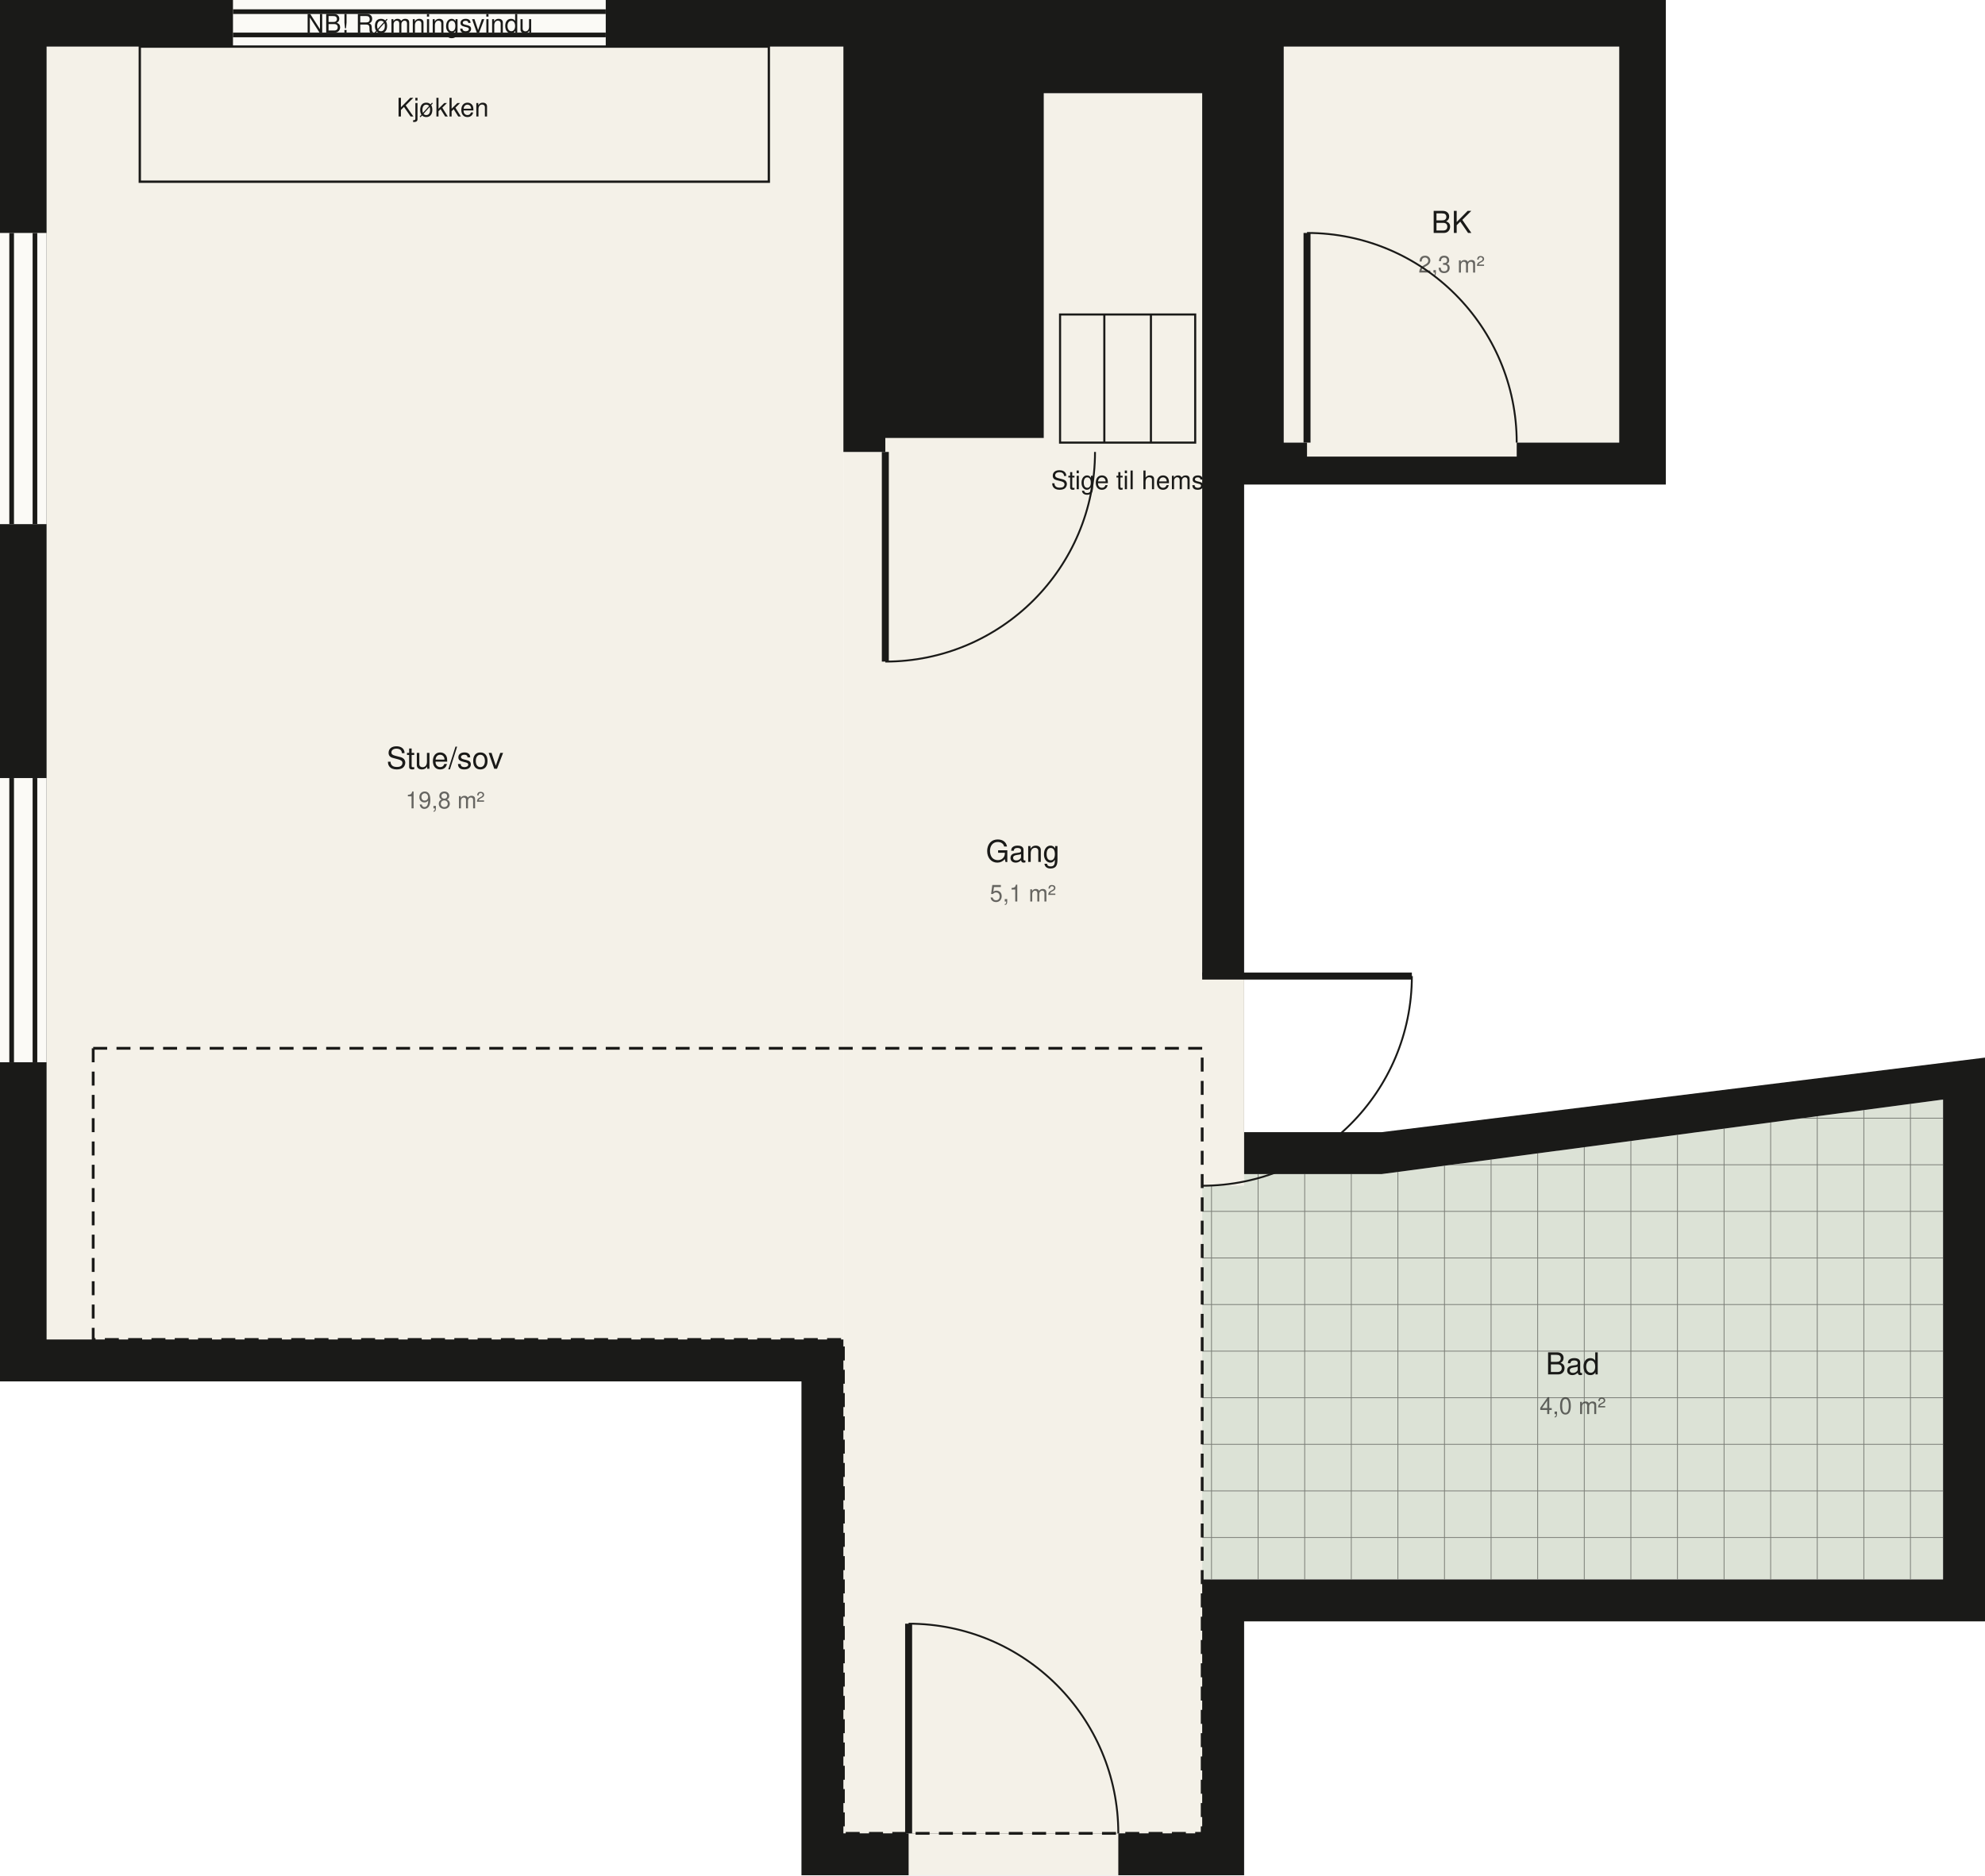
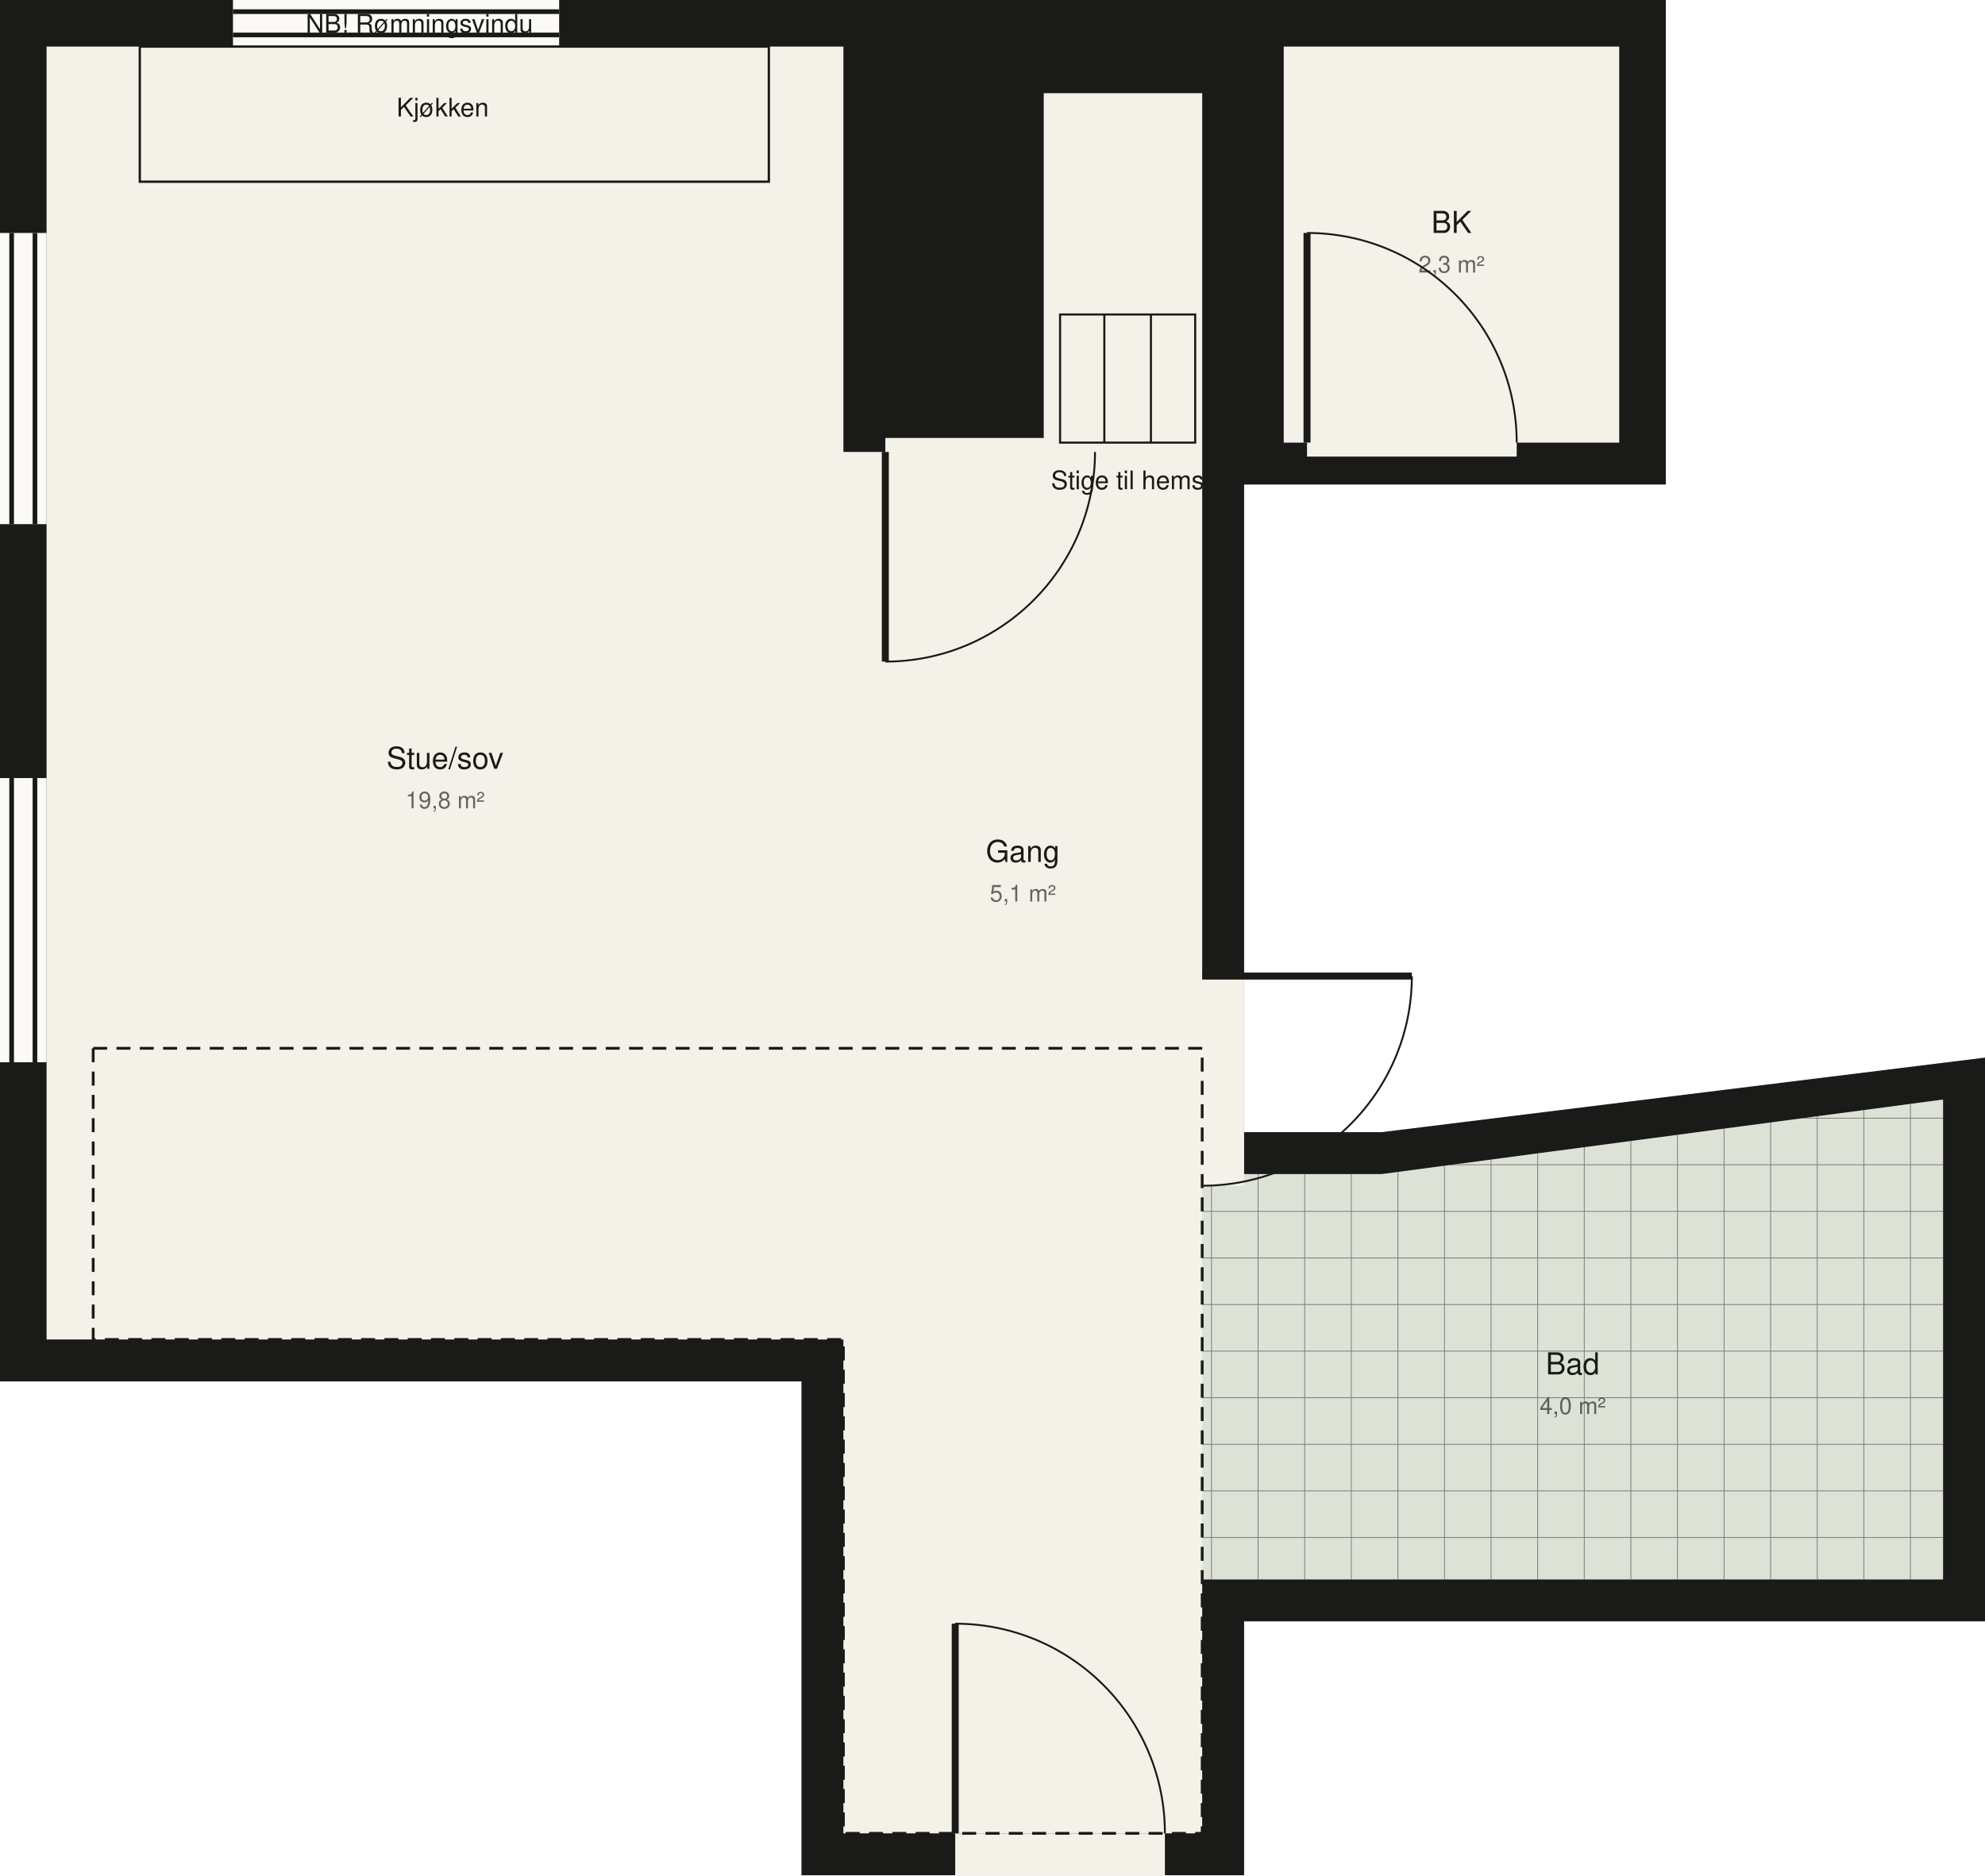
<svg xmlns="http://www.w3.org/2000/svg" viewBox="0 0 852 805">
  <polygon points="20,20 362,20 362,575 20,575" fill="#F4F1E8" />
  <polygon points="448,40 516,40 516,787 362,787 362,194 448,194" fill="#F4F1E8" />
  <polygon points="551,20 695,20 695,190 551,190" fill="#F4F1E8" />
  <polygon points="516,504 593,504 834,472 834,678 516,678" fill="#DCE2D6" />
  <clipPath id="bad3">
    <polygon points="516,504 593,504 834,472 834,678 516,678" />
  </clipPath>
  <g clip-path="url(#bad3)" stroke="#1A1A18" stroke-width="0.35" opacity="0.5">
    <line x1="520" y1="472" x2="520" y2="678" />
    <line x1="540" y1="472" x2="540" y2="678" />
    <line x1="560" y1="472" x2="560" y2="678" />
    <line x1="580" y1="472" x2="580" y2="678" />
    <line x1="600" y1="472" x2="600" y2="678" />
    <line x1="620" y1="472" x2="620" y2="678" />
    <line x1="640" y1="472" x2="640" y2="678" />
    <line x1="660" y1="472" x2="660" y2="678" />
    <line x1="680" y1="472" x2="680" y2="678" />
    <line x1="700" y1="472" x2="700" y2="678" />
    <line x1="720" y1="472" x2="720" y2="678" />
    <line x1="740" y1="472" x2="740" y2="678" />
    <line x1="760" y1="472" x2="760" y2="678" />
    <line x1="780" y1="472" x2="780" y2="678" />
    <line x1="800" y1="472" x2="800" y2="678" />
    <line x1="820" y1="472" x2="820" y2="678" />
    <line x1="516" y1="480" x2="834" y2="480" />
    <line x1="516" y1="500" x2="834" y2="500" />
    <line x1="516" y1="520" x2="834" y2="520" />
    <line x1="516" y1="540" x2="834" y2="540" />
    <line x1="516" y1="560" x2="834" y2="560" />
    <line x1="516" y1="580" x2="834" y2="580" />
    <line x1="516" y1="600" x2="834" y2="600" />
    <line x1="516" y1="620" x2="834" y2="620" />
    <line x1="516" y1="640" x2="834" y2="640" />
    <line x1="516" y1="660" x2="834" y2="660" />
  </g>
  <path d="M 0 0 L 715 0 L 715 208 L 534 208 L 534 486 L 593 486 L 852 454 L 852 696 L 534 696 L 534 805 L 344 805 L 344 593 L 0 593 Z M 20 20 L 362 20 L 362 575 L 20 575 Z M 448 40 L 516 40 L 516 787 L 362 787 L 362 194 L 448 194 Z M 551 20 L 695 20 L 695 190 L 551 190 Z M 516 504 L 593 504 L 834 472 L 834 678 L 516 678 Z" fill="#1A1A18" fill-rule="evenodd" />
  <rect x="380" y="188" width="90" height="18" fill="#F4F1E8" />
  <line x1="380" y1="194" x2="380" y2="284" stroke="#1A1A18" stroke-width="3" />
  <path d="M 380 284 A 90 90 0 0 0 470 194" fill="none" stroke="#1A1A18" stroke-width="0.8" />
  <rect x="504" y="419" width="30" height="90" fill="#F4F1E8" />
  <line x1="516" y1="419" x2="606" y2="419" stroke="#1A1A18" stroke-width="3" />
  <path d="M 606 419 A 90 90 0 0 1 516 509" fill="none" stroke="#1A1A18" stroke-width="0.8" />
  <rect x="561" y="178" width="90" height="18" fill="#F4F1E8" />
  <line x1="561" y1="190" x2="561" y2="100" stroke="#1A1A18" stroke-width="3" />
  <path d="M 561 100 A 90 90 0 0 1 651 190" fill="none" stroke="#1A1A18" stroke-width="0.8" />
-   <rect x="390" y="787" width="90" height="18" fill="#F4F1E8" />
-   <line x1="390" y1="787" x2="390" y2="697" stroke="#1A1A18" stroke-width="3" />
-   <path d="M 390 697 A 90 90 0 0 1 480 787" fill="none" stroke="#1A1A18" stroke-width="0.8" />
+   <rect x="410" y="787" width="90" height="18" fill="#F4F1E8" />
+   <line x1="410" y1="787" x2="410" y2="697" stroke="#1A1A18" stroke-width="3" />
+   <path d="M 410 697 A 90 90 0 0 1 500 787" fill="none" stroke="#1A1A18" stroke-width="0.8" />
  <rect x="0" y="100" width="20" height="125" fill="#FBFAF6" />
  <line x1="5" y1="100" x2="5" y2="225" stroke="#1A1A18" stroke-width="2" />
  <line x1="15" y1="100" x2="15" y2="225" stroke="#1A1A18" stroke-width="2" />
  <rect x="0" y="334" width="20" height="122" fill="#FBFAF6" />
  <line x1="5" y1="334" x2="5" y2="456" stroke="#1A1A18" stroke-width="2" />
  <line x1="15" y1="334" x2="15" y2="456" stroke="#1A1A18" stroke-width="2" />
-   <rect x="100" y="0" width="160" height="20" fill="#FBFAF6" />
-   <line x1="100" y1="5" x2="260" y2="5" stroke="#1A1A18" stroke-width="2" />
-   <line x1="100" y1="15" x2="260" y2="15" stroke="#1A1A18" stroke-width="2" />
+   <rect x="100" y="0" width="140" height="20" fill="#FBFAF6" />
+   <line x1="100" y1="5" x2="240" y2="5" stroke="#1A1A18" stroke-width="2" />
+   <line x1="100" y1="15" x2="240" y2="15" stroke="#1A1A18" stroke-width="2" />
  <use href="#komfyr" transform="translate(62 20)" />
  <use href="#kvask" transform="translate(240 20)" />
  <use href="#sofa" transform="translate(91 85)" />
  <use href="#stol" transform="translate(113 210)" />
  <use href="#stol" transform="translate(193 210)" />
  <use href="#bord2" transform="translate(101 260)" />
  <use href="#stol" transform="translate(113 385)" />
  <use href="#stol" transform="translate(193 385)" />
  <use href="#lenestol" transform="translate(75 455) rotate(45)" />
  <use href="#lenestol" transform="translate(270 455) rotate(45)" />
  <use href="#rundbord90" transform="translate(126 475)" />
  <use href="#wc" transform="translate(540 560)" />
  <use href="#servant" transform="translate(620 505)" />
  <use href="#dusj" transform="translate(710 560)" />
  <use href="#sluk" transform="translate(750 638)" />
  <rect x="60" y="20" width="270" height="58" fill="none" stroke="#1A1A18" stroke-width="1" />
  <rect x="455" y="135" width="58" height="55" fill="none" stroke="#1A1A18" stroke-width="0.9" />
  <line x1="474" y1="135" x2="474" y2="190" stroke="#1A1A18" stroke-width="0.9" />
  <line x1="494" y1="135" x2="494" y2="190" stroke="#1A1A18" stroke-width="0.9" />
  <text x="484" y="210" font-family="Helvetica" font-size="11" fill="#1A1A18" text-anchor="middle">Stige til hems</text>
  <polygon points="40,450 516,450 516,787 362,787 362,575 40,575" fill="none" stroke="#1A1A18" stroke-width="1.2" stroke-dasharray="6 4" />
  <text x="190" y="50" font-family="Helvetica" font-size="11" fill="#1A1A18" text-anchor="middle">Kjøkken</text>
  <text x="180" y="14" font-family="Helvetica" font-size="11" fill="#1A1A18" text-anchor="middle">NB! Rømningsvindu</text>
  <g font-family="Helvetica" fill="#1A1A18" text-anchor="middle">
    <text x="191" y="330" font-size="13">Stue/sov</text>
    <text x="191" y="347" font-size="10" opacity="0.65">19,8 m²</text>
  </g>
  <g font-family="Helvetica" fill="#1A1A18" text-anchor="middle">
    <text x="439" y="370" font-size="13">Gang</text>
    <text x="439" y="387" font-size="10" opacity="0.65">5,1 m²</text>
  </g>
  <g font-family="Helvetica" fill="#1A1A18" text-anchor="middle">
    <text x="623" y="100" font-size="13">BK</text>
    <text x="623" y="117" font-size="10" opacity="0.65">2,3 m²</text>
  </g>
  <g font-family="Helvetica" fill="#1A1A18" text-anchor="middle">
    <text x="675" y="590" font-size="13">Bad</text>
    <text x="675" y="607" font-size="10" opacity="0.65">4,0 m²</text>
  </g>
</svg>
